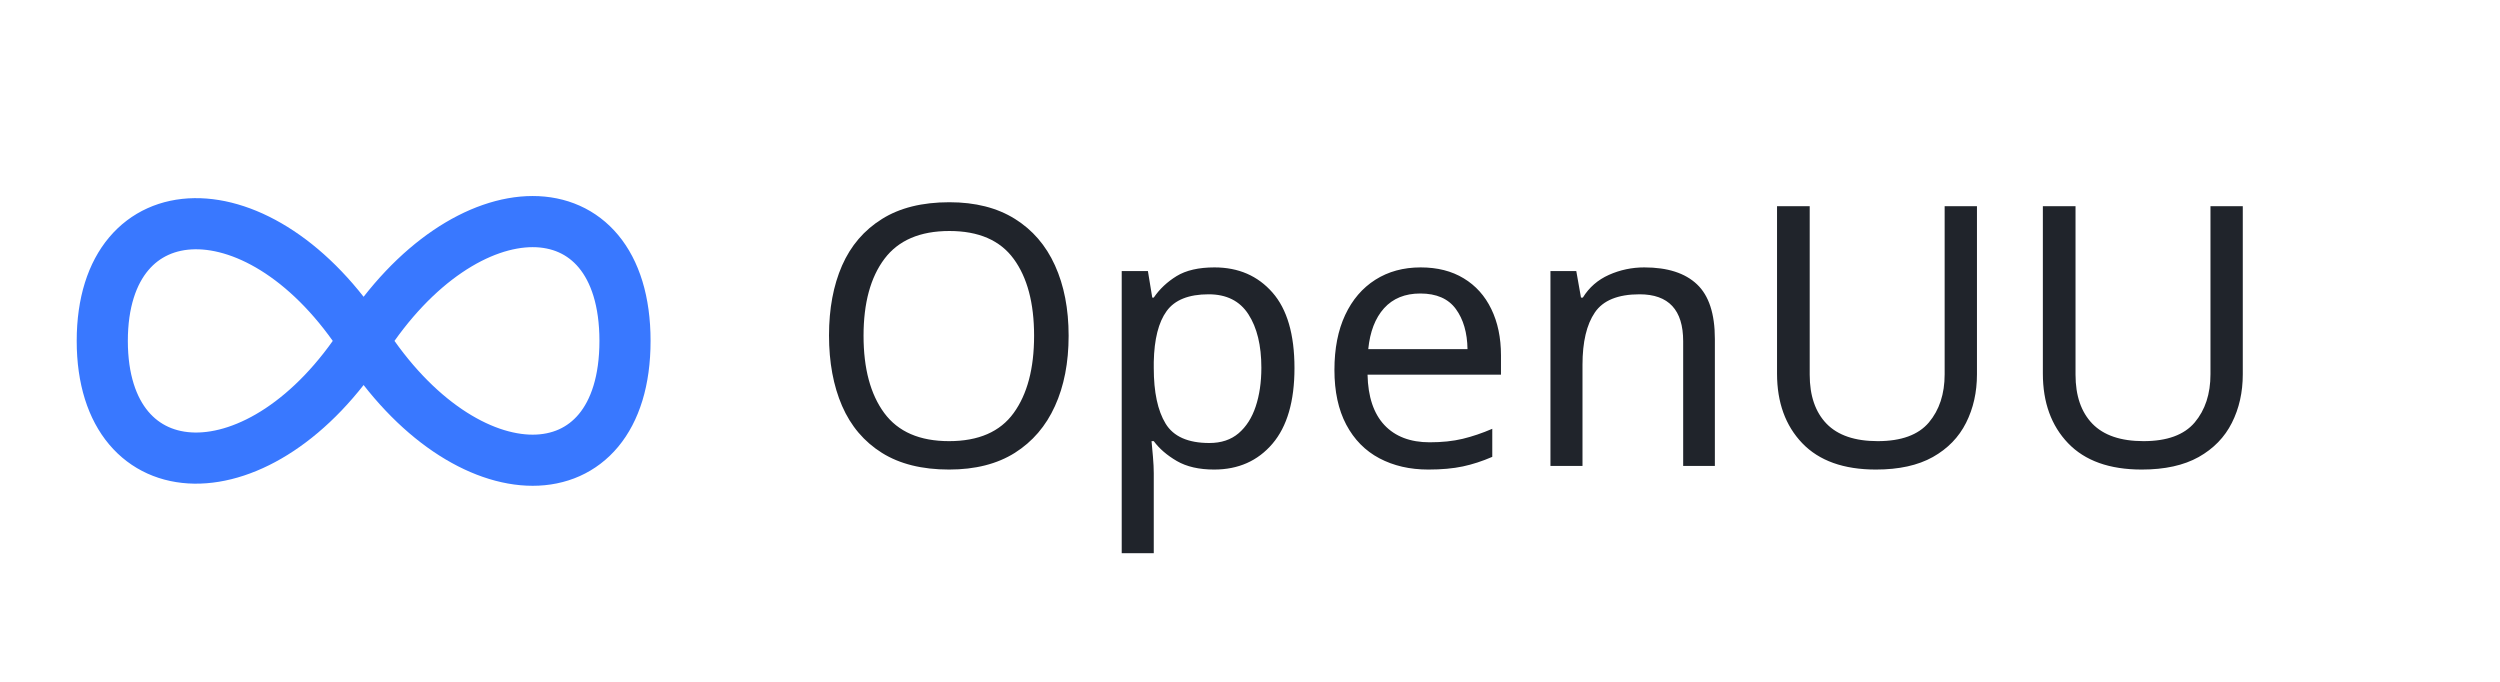
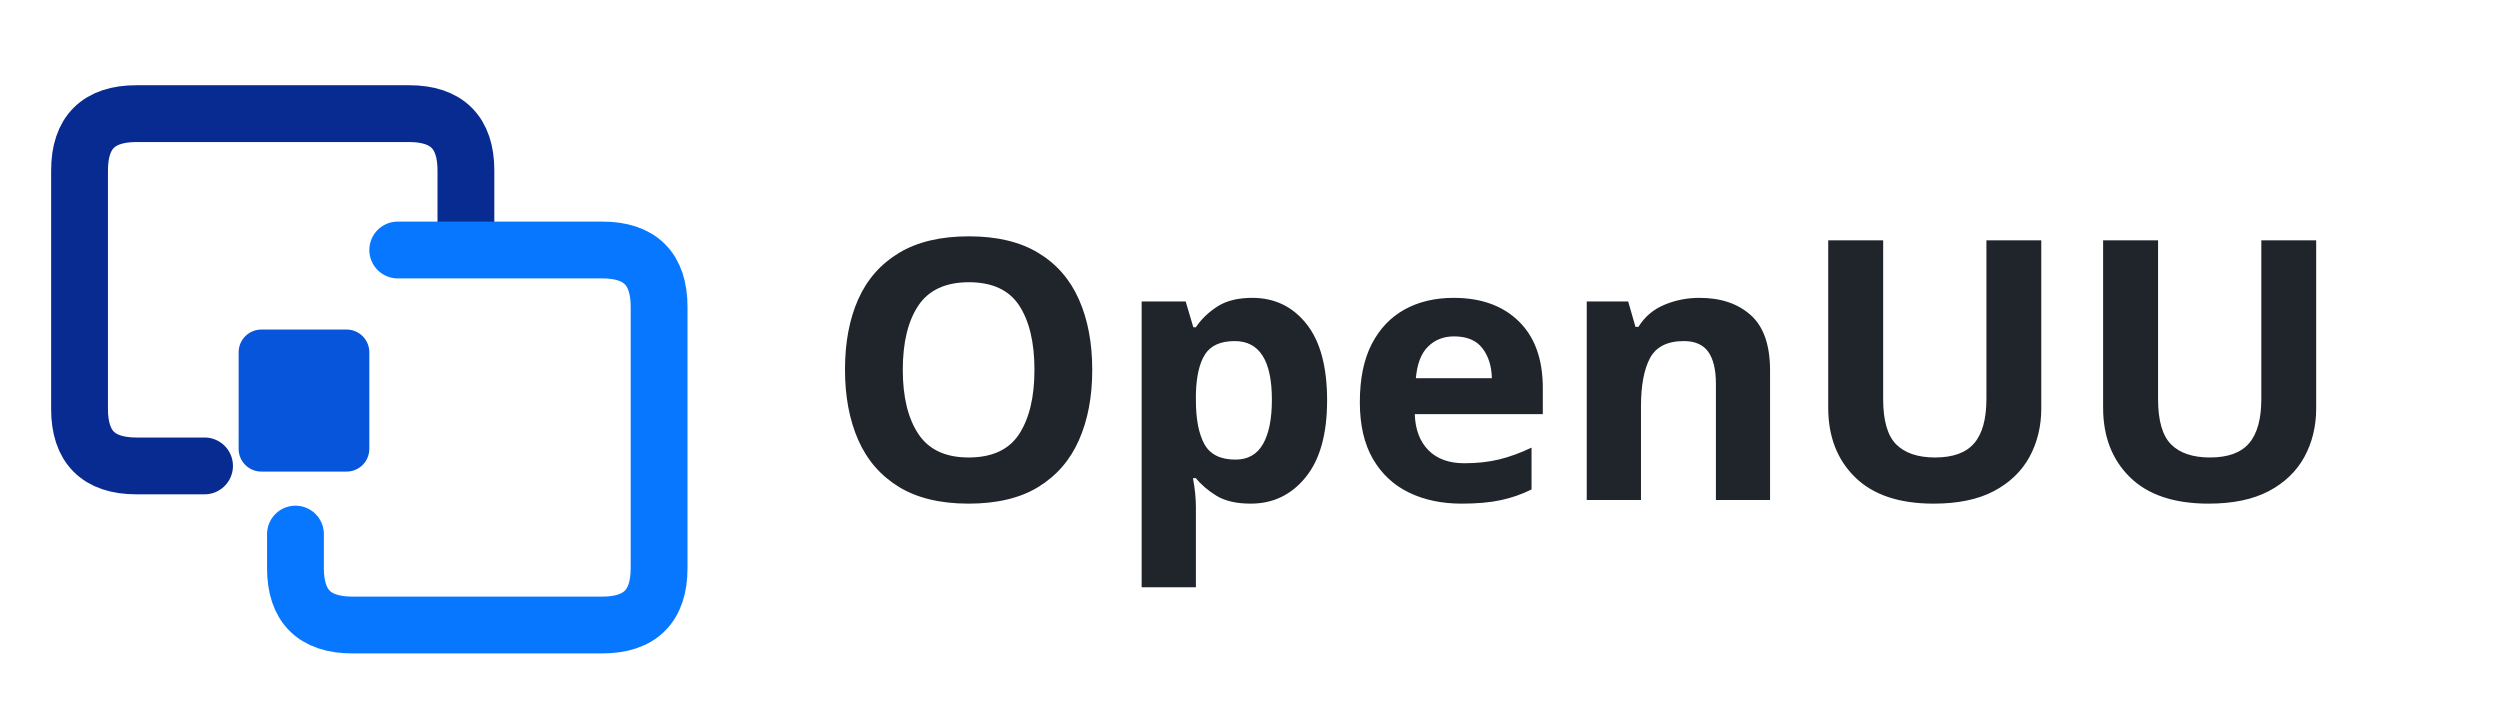
- <svg xmlns="http://www.w3.org/2000/svg" width="440" height="120" viewBox="0 0 440 120">
-   <path d="M64 60C46 32 18 33 18 60s28 28 46 0 46-28 46 0-28 28-46 0" fill="none" stroke="#3978ff" stroke-width="9" stroke-linecap="round" />
-   <text x="142" y="82" font-family="Segoe UI, sans-serif" font-size="64" fill="#20242b">OpenUU</text>
+ <svg xmlns="http://www.w3.org/2000/svg" width="440" height="128" viewBox="0 0 440 128">
+   <path d="M82 40 L82 30 Q82 20 72 20 L24 20 Q14 20 14 30 L14 72 Q14 82 24 82 L36 82" fill="none" stroke="#082b91" stroke-width="10" stroke-linecap="round" />
+   <path d="M70 44 L106 44 Q116 44 116 54 L116 100 Q116 110 106 110 L62 110 Q52 110 52 100 L52 94" fill="none" stroke="#0877ff" stroke-width="10" stroke-linecap="round" />
+   <rect x="42" y="58" width="23" height="25" rx="4" fill="#0755db" />
+   <text x="145" y="88" font-family="Segoe UI, sans-serif" font-size="64" font-weight="600" fill="#20242b">OpenUU</text>
</svg>
